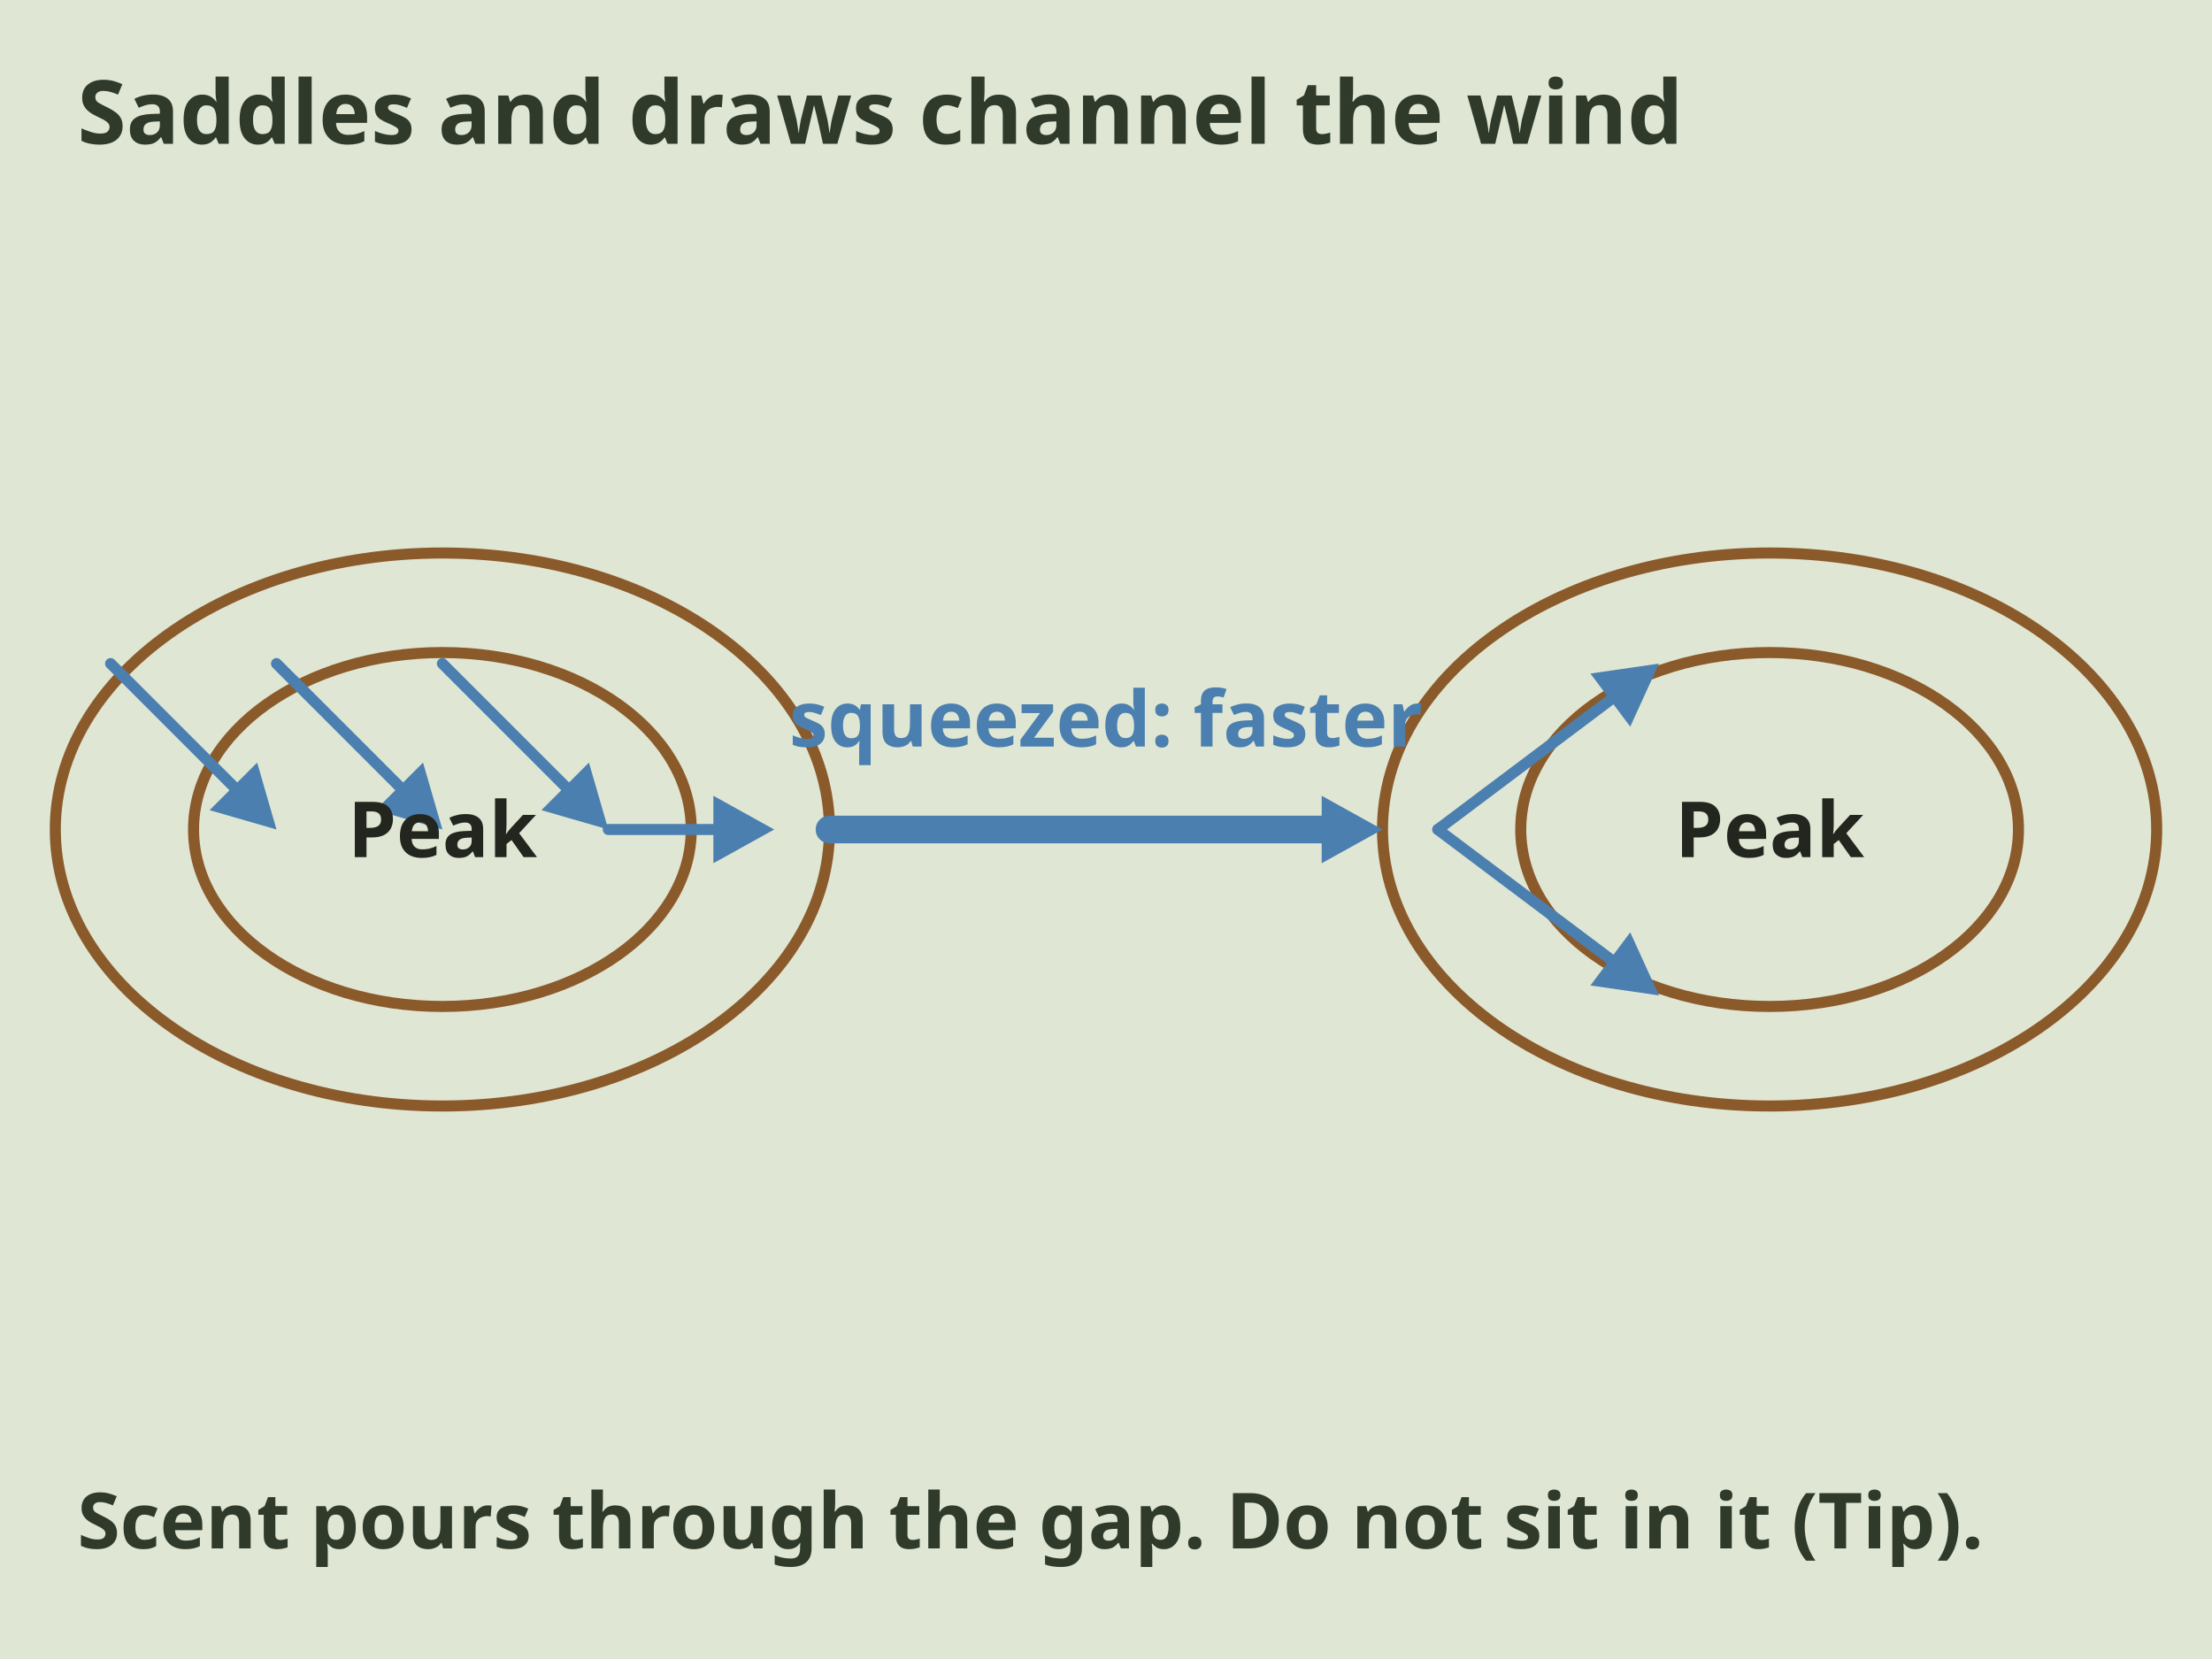
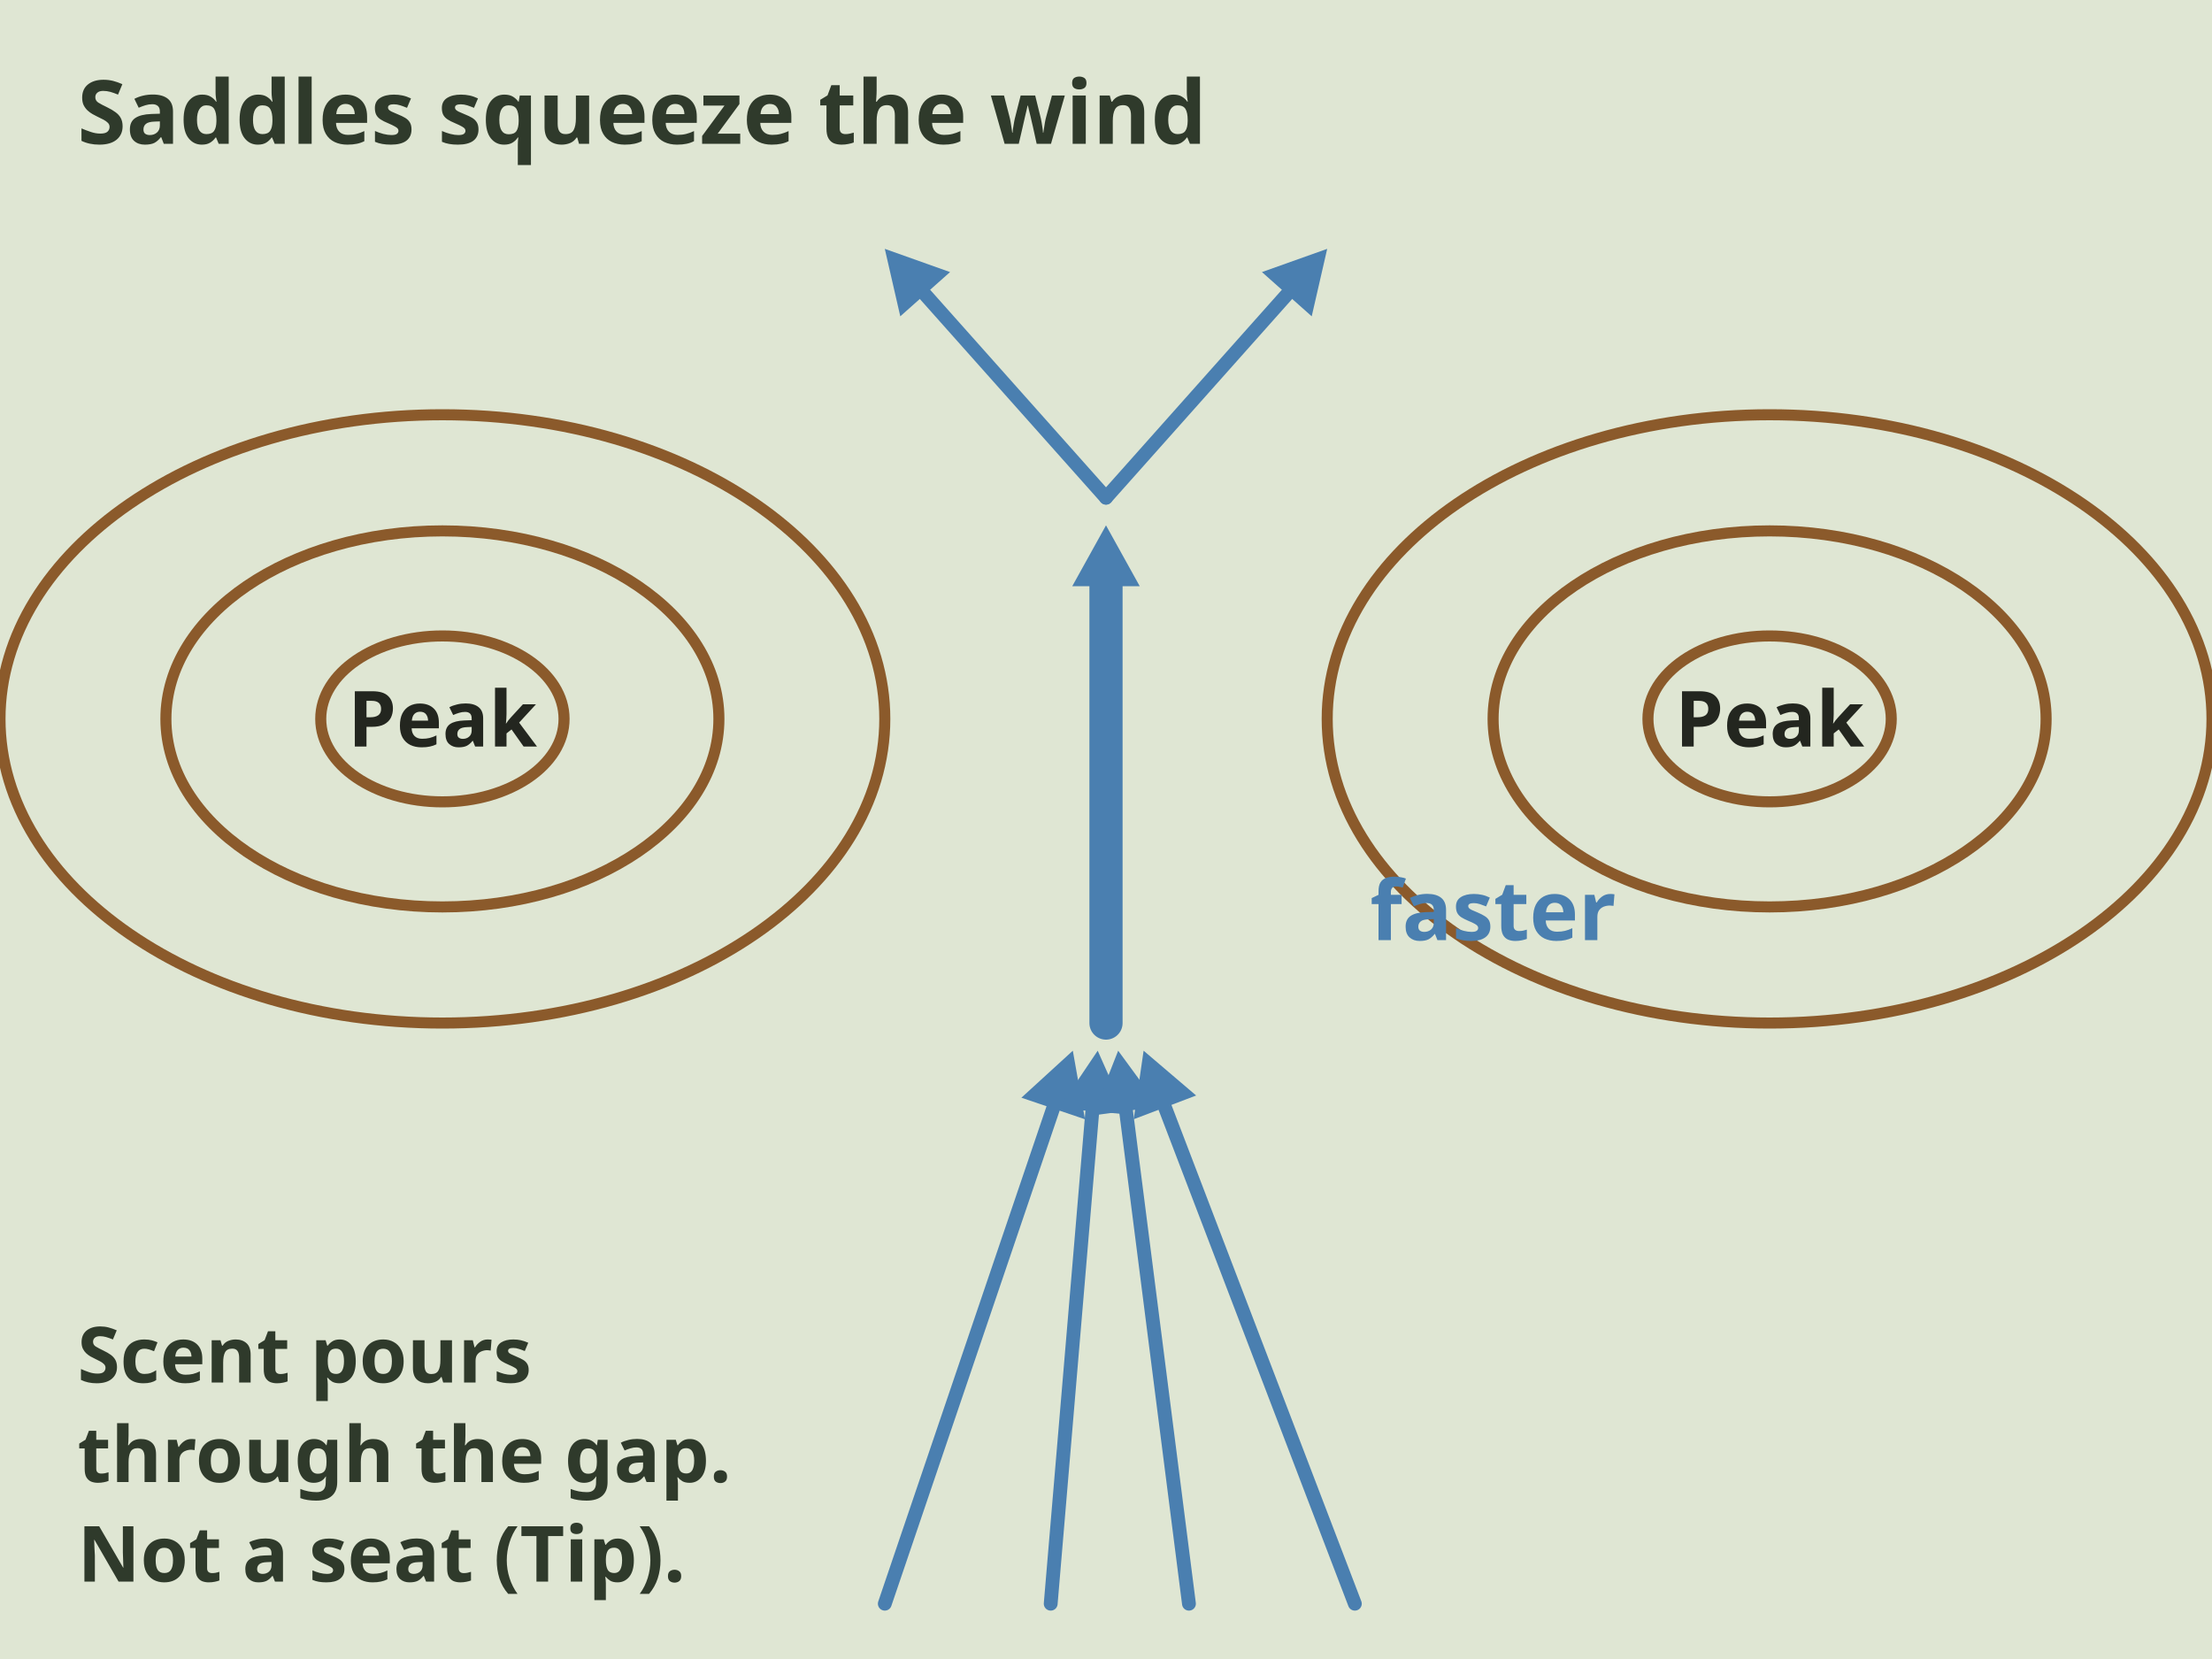
- <svg xmlns="http://www.w3.org/2000/svg" viewBox="0 0 400 300" role="img" aria-label="Wind squeezes through a saddle between two peaks and speeds up. Scent pours through the gap, so do not sit right in it. Tip.">
+ <svg xmlns="http://www.w3.org/2000/svg" viewBox="0 0 400 300" role="img" aria-label="Wind from below converges on the low saddle between two peaks and speeds up through the gap, then spreads out beyond. Scent pours through the gap, so a saddle is not a seat. Tip.">
  <rect x="0" y="0" width="400" height="300" fill="#fffaf0" />
  <rect x="0" y="0" width="400" height="300" rx="0" fill="#dfe6d3" stroke="none" stroke-width="2" />
-   <text x="14" y="26" font-family="sans-serif" font-size="16" fill="#2f3a2b" text-anchor="start" font-weight="bold">Saddles and draws channel the wind</text>
-   <ellipse cx="80" cy="150" rx="70" ry="50" fill="none" stroke="#8b5a2b" stroke-width="2" />
-   <ellipse cx="320" cy="150" rx="70" ry="50" fill="none" stroke="#8b5a2b" stroke-width="2" />
-   <ellipse cx="80" cy="150" rx="45" ry="32" fill="none" stroke="#8b5a2b" stroke-width="2" />
-   <ellipse cx="320" cy="150" rx="45" ry="32" fill="none" stroke="#8b5a2b" stroke-width="2" />
-   <line x1="20" y1="120" x2="44.6" y2="144.6" stroke="#4a7fb0" stroke-width="2" stroke-linecap="round" />
-   <polygon points="50.0,150.0 46.5,137.9 37.9,146.5" fill="#4a7fb0" />
-   <line x1="50" y1="120" x2="74.6" y2="144.6" stroke="#4a7fb0" stroke-width="2" stroke-linecap="round" />
-   <polygon points="80.0,150.0 76.5,137.9 67.9,146.5" fill="#4a7fb0" />
-   <line x1="80" y1="120" x2="104.6" y2="144.6" stroke="#4a7fb0" stroke-width="2" stroke-linecap="round" />
-   <polygon points="110.0,150.0 106.5,137.9 97.9,146.5" fill="#4a7fb0" />
-   <line x1="110" y1="150" x2="132.3" y2="150.0" stroke="#4a7fb0" stroke-width="2" stroke-linecap="round" />
-   <polygon points="140.0,150.0 129.0,143.9 129.0,156.1" fill="#4a7fb0" />
-   <line x1="150" y1="150" x2="242.3" y2="150.0" stroke="#4a7fb0" stroke-width="5" stroke-linecap="round" />
-   <polygon points="250.0,150.0 239.0,143.9 239.0,156.1" fill="#4a7fb0" />
-   <text x="200" y="135" font-family="sans-serif" font-size="14" fill="#4a7fb0" text-anchor="middle" font-weight="bold">squeezed: faster</text>
-   <line x1="260" y1="150" x2="293.8" y2="124.6" stroke="#4a7fb0" stroke-width="2" stroke-linecap="round" />
-   <polygon points="300.0,120.0 287.6,121.8 294.8,131.4" fill="#4a7fb0" />
-   <line x1="260" y1="150" x2="293.8" y2="175.4" stroke="#4a7fb0" stroke-width="2" stroke-linecap="round" />
-   <polygon points="300.0,180.0 294.8,168.6 287.6,178.2" fill="#4a7fb0" />
-   <text x="80" y="155" font-family="sans-serif" font-size="14" fill="#23261f" text-anchor="middle" font-weight="bold">Peak</text>
-   <text x="320" y="155" font-family="sans-serif" font-size="14" fill="#23261f" text-anchor="middle" font-weight="bold">Peak</text>
-   <text x="14" y="280" font-family="sans-serif" font-size="14" fill="#2f3a2b" text-anchor="start" font-weight="bold">Scent pours through the gap. Do not sit in it (Tip).</text>
+   <text x="14" y="26" font-family="sans-serif" font-size="16" fill="#2f3a2b" text-anchor="start" font-weight="bold">Saddles squeeze the wind</text>
+   <ellipse cx="80" cy="130" rx="80" ry="55" fill="none" stroke="#8b5a2b" stroke-width="2" />
+   <ellipse cx="320" cy="130" rx="80" ry="55" fill="none" stroke="#8b5a2b" stroke-width="2" />
+   <ellipse cx="80" cy="130" rx="50" ry="34" fill="none" stroke="#8b5a2b" stroke-width="2" />
+   <ellipse cx="320" cy="130" rx="50" ry="34" fill="none" stroke="#8b5a2b" stroke-width="2" />
+   <ellipse cx="80" cy="130" rx="22" ry="15" fill="none" stroke="#8b5a2b" stroke-width="2" />
+   <ellipse cx="320" cy="130" rx="22" ry="15" fill="none" stroke="#8b5a2b" stroke-width="2" />
+   <text x="80" y="135" font-family="sans-serif" font-size="14" fill="#23261f" text-anchor="middle" font-weight="bold">Peak</text>
+   <text x="320" y="135" font-family="sans-serif" font-size="14" fill="#23261f" text-anchor="middle" font-weight="bold">Peak</text>
+   <line x1="160" y1="290" x2="191.5" y2="197.3" stroke="#4a7fb0" stroke-width="2.5" stroke-linecap="round" />
+   <polygon points="194.0,190.0 184.7,198.5 196.2,202.4" fill="#4a7fb0" />
+   <line x1="190" y1="290" x2="197.8" y2="197.7" stroke="#4a7fb0" stroke-width="2.5" stroke-linecap="round" />
+   <polygon points="198.5,190.0 191.5,200.4 203.6,201.5" fill="#4a7fb0" />
+   <line x1="215" y1="290" x2="203.2" y2="197.6" stroke="#4a7fb0" stroke-width="2.5" stroke-linecap="round" />
+   <polygon points="202.2,190.0 197.6,201.7 209.6,200.1" fill="#4a7fb0" />
+   <line x1="245" y1="290" x2="209.5" y2="197.2" stroke="#4a7fb0" stroke-width="2.5" stroke-linecap="round" />
+   <polygon points="206.8,190.0 205.0,202.4 216.3,198.1" fill="#4a7fb0" />
+   <line x1="200" y1="185" x2="200.0" y2="102.7" stroke="#4a7fb0" stroke-width="6" stroke-linecap="round" />
+   <polygon points="200.0,95.0 193.9,106.0 206.1,106.0" fill="#4a7fb0" />
+   <text x="270" y="170" font-family="sans-serif" font-size="15" fill="#4a7fb0" text-anchor="middle" font-weight="bold">faster</text>
+   <line x1="200" y1="90" x2="165.1" y2="50.8" stroke="#4a7fb0" stroke-width="2.5" stroke-linecap="round" />
+   <polygon points="160.0,45.0 162.8,57.2 171.8,49.2" fill="#4a7fb0" />
+   <line x1="200" y1="90" x2="234.9" y2="50.8" stroke="#4a7fb0" stroke-width="2.5" stroke-linecap="round" />
+   <polygon points="240.0,45.0 228.2,49.2 237.2,57.2" fill="#4a7fb0" />
+   <text x="14" y="250" font-family="sans-serif" font-size="14" fill="#2f3a2b" text-anchor="start" font-weight="bold">Scent pours</text>
+   <text x="14" y="268" font-family="sans-serif" font-size="14" fill="#2f3a2b" text-anchor="start" font-weight="bold">through the gap.</text>
+   <text x="14" y="286" font-family="sans-serif" font-size="14" fill="#2f3a2b" text-anchor="start" font-weight="bold">Not a seat (Tip).</text>
</svg>
